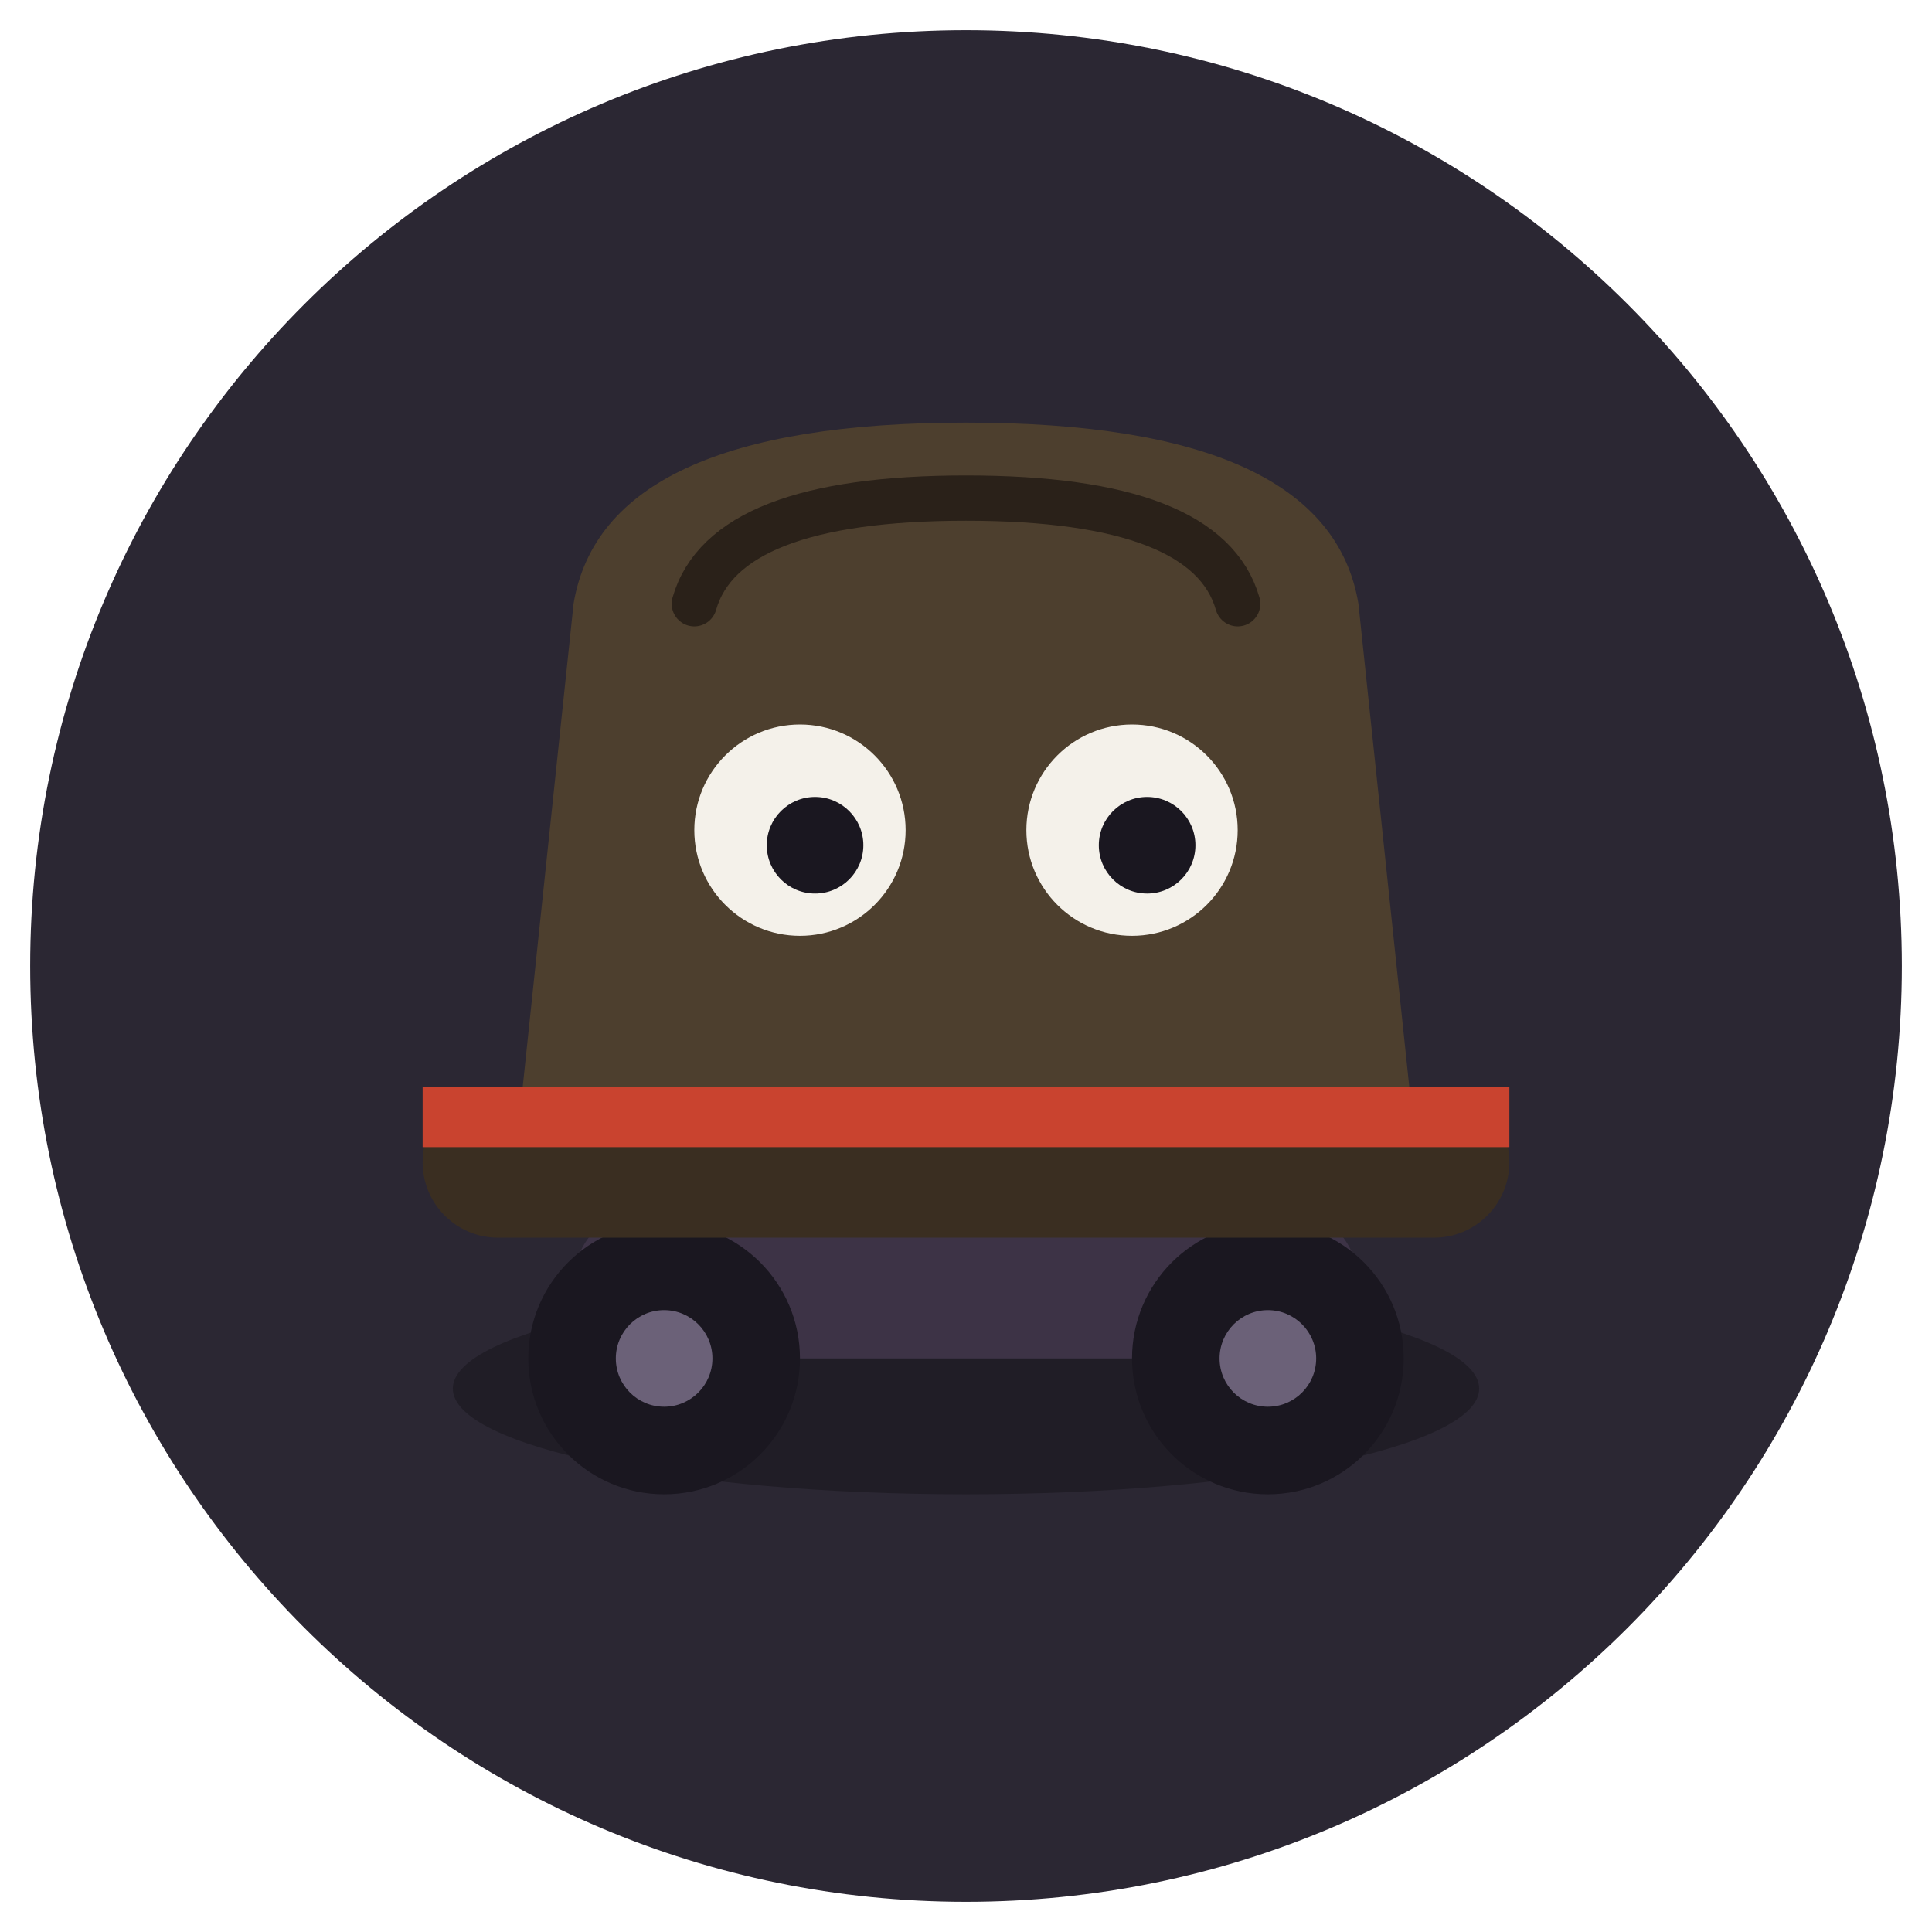
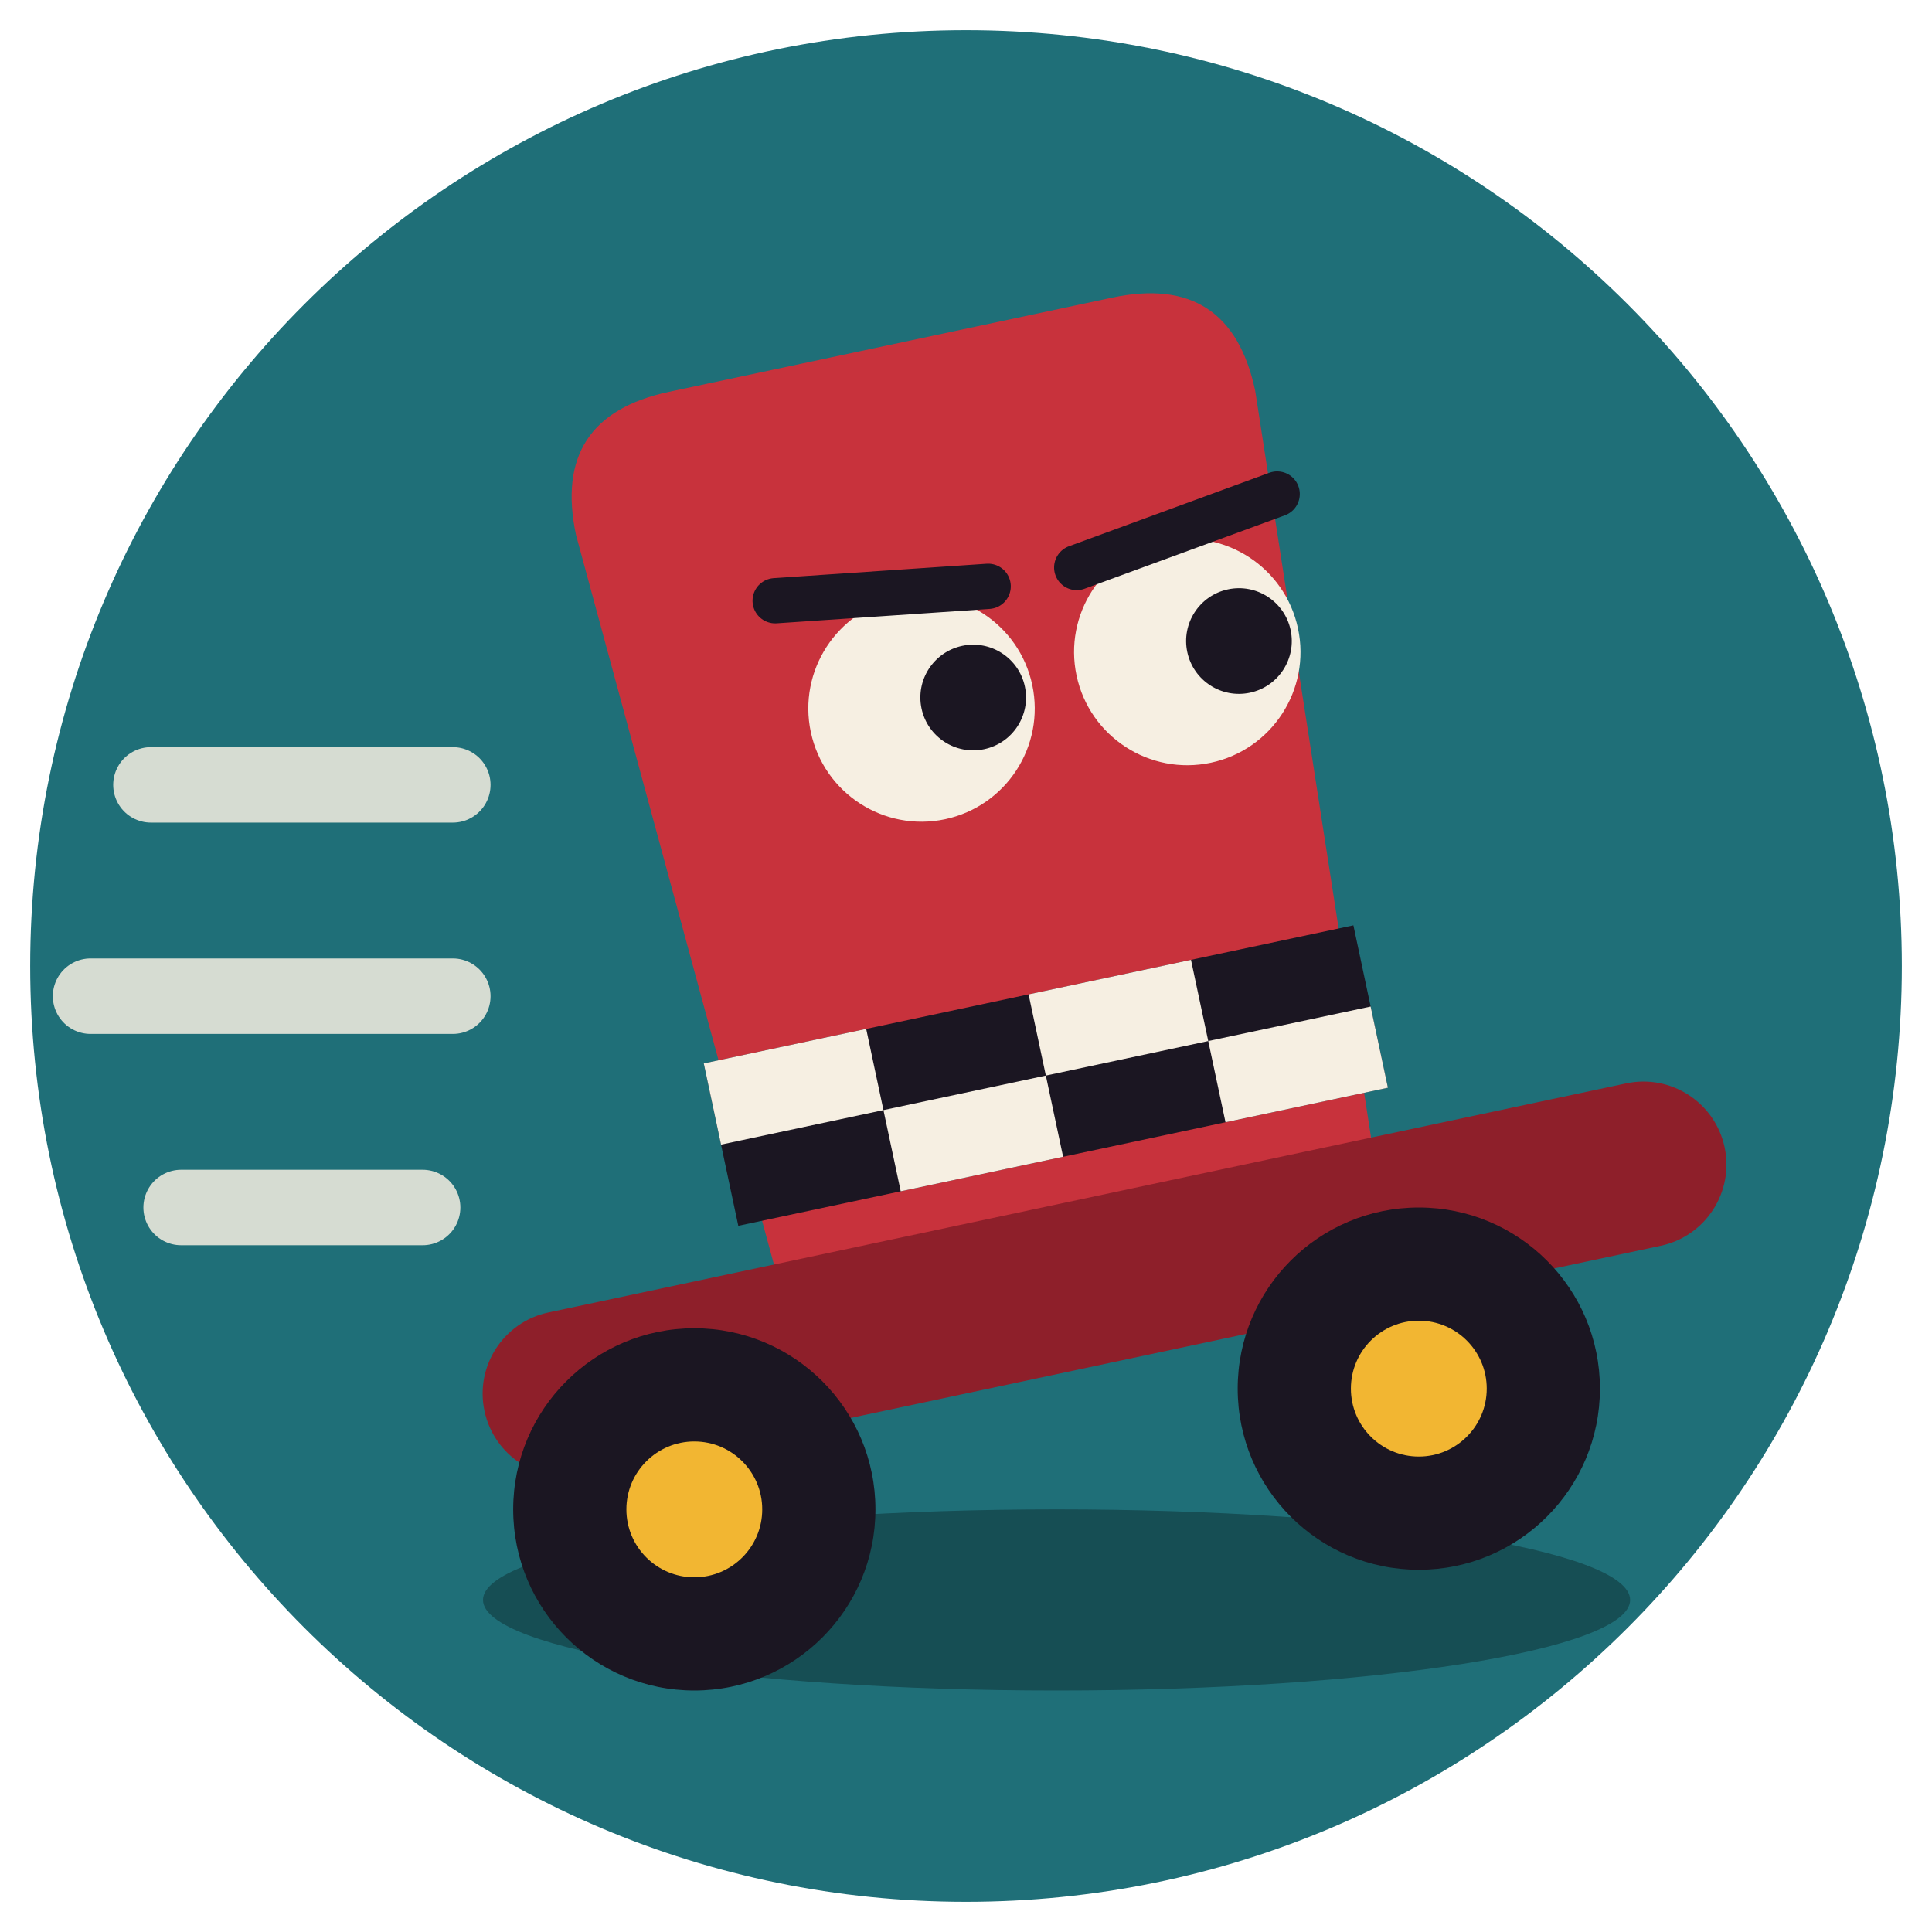
<svg xmlns="http://www.w3.org/2000/svg" viewBox="0 0 128 128" width="128" height="128">
-   <circle cx="64" cy="64" r="62" fill="#2b2733" />
-   <ellipse cx="64" cy="92" rx="34" ry="7" fill="#000000" opacity="0.25" />
-   <rect x="38" y="80" width="52" height="10" rx="5" fill="#3d3346" />
-   <circle cx="44" cy="90" r="9" fill="#1a1720" />
-   <circle cx="84" cy="90" r="9" fill="#1a1720" />
-   <circle cx="44" cy="90" r="3.2" fill="#6b6178" />
-   <circle cx="84" cy="90" r="3.2" fill="#6b6178" />
-   <path d="M34 78 L38 40 Q40 28 64 28 Q88 28 90 40 L94 78 Z" fill="#4d3f2e" />
-   <rect x="28" y="72" width="72" height="10" rx="5" fill="#3a2e21" />
-   <rect x="28" y="72" width="72" height="4" fill="#c9432f" />
-   <path d="M46 40 Q48 33 64 33 Q80 33 82 40" stroke="#2a2119" stroke-width="3" fill="none" stroke-linecap="round" />
-   <circle cx="53" cy="55" r="7" fill="#f4f1ea" />
-   <circle cx="75" cy="55" r="7" fill="#f4f1ea" />
-   <circle cx="54" cy="56" r="3.2" fill="#1a1720" />
-   <circle cx="76" cy="56" r="3.2" fill="#1a1720" />
+   <circle id="background" cx="64" cy="64" r="62" fill="#1f6f78" />
+   <g stroke="#f6efe2" stroke-width="5" stroke-linecap="round" opacity="0.85">
+     <line x1="10" y1="52" x2="30" y2="52" />
+     <line x1="6" y1="66" x2="30" y2="66" />
+     <line x1="12" y1="80" x2="28" y2="80" />
+   </g>
+   <ellipse cx="70" cy="106" rx="38" ry="6" fill="#000" opacity="0.3" />
+   <g transform="rotate(-12 68 70)">
+     <path d="M49 84 L46 30 Q46 22 54 22 L84 22 Q92 22 92 30 L89 84 Z" fill="#c8323c" />
+     <rect x="47" y="66" width="44" height="11" fill="#1b1622" />
+     <rect x="47" y="66" width="11" height="5.5" fill="#f6efe2" />
+     <rect x="69" y="66" width="11" height="5.5" fill="#f6efe2" />
+     <rect x="58" y="71.5" width="11" height="5.5" fill="#f6efe2" />
+     <rect x="80" y="71.5" width="11" height="5.5" fill="#f6efe2" />
+     <circle cx="66" cy="46" r="7.5" fill="#f6efe2" />
+     <circle cx="84" cy="46" r="7.5" fill="#f6efe2" />
+     <circle cx="69.5" cy="46" r="3.5" fill="#1b1622" />
+     <circle cx="87.5" cy="46" r="3.5" fill="#1b1622" />
+     <path d="M58 37 L72 39" stroke="#1b1622" stroke-width="3" stroke-linecap="round" />
+     <path d="M78 39 L92 37" stroke="#1b1622" stroke-width="3" stroke-linecap="round" />
+     <rect x="28" y="80" width="84" height="11" rx="5.5" fill="#8e1f2a" />
+   </g>
+   <circle cx="46" cy="100" r="12" fill="#1b1622" />
+   <circle cx="94" cy="92" r="12" fill="#1b1622" />
+   <circle cx="46" cy="100" r="4.5" fill="#f2b632" />
+   <circle cx="94" cy="92" r="4.5" fill="#f2b632" />
</svg>
